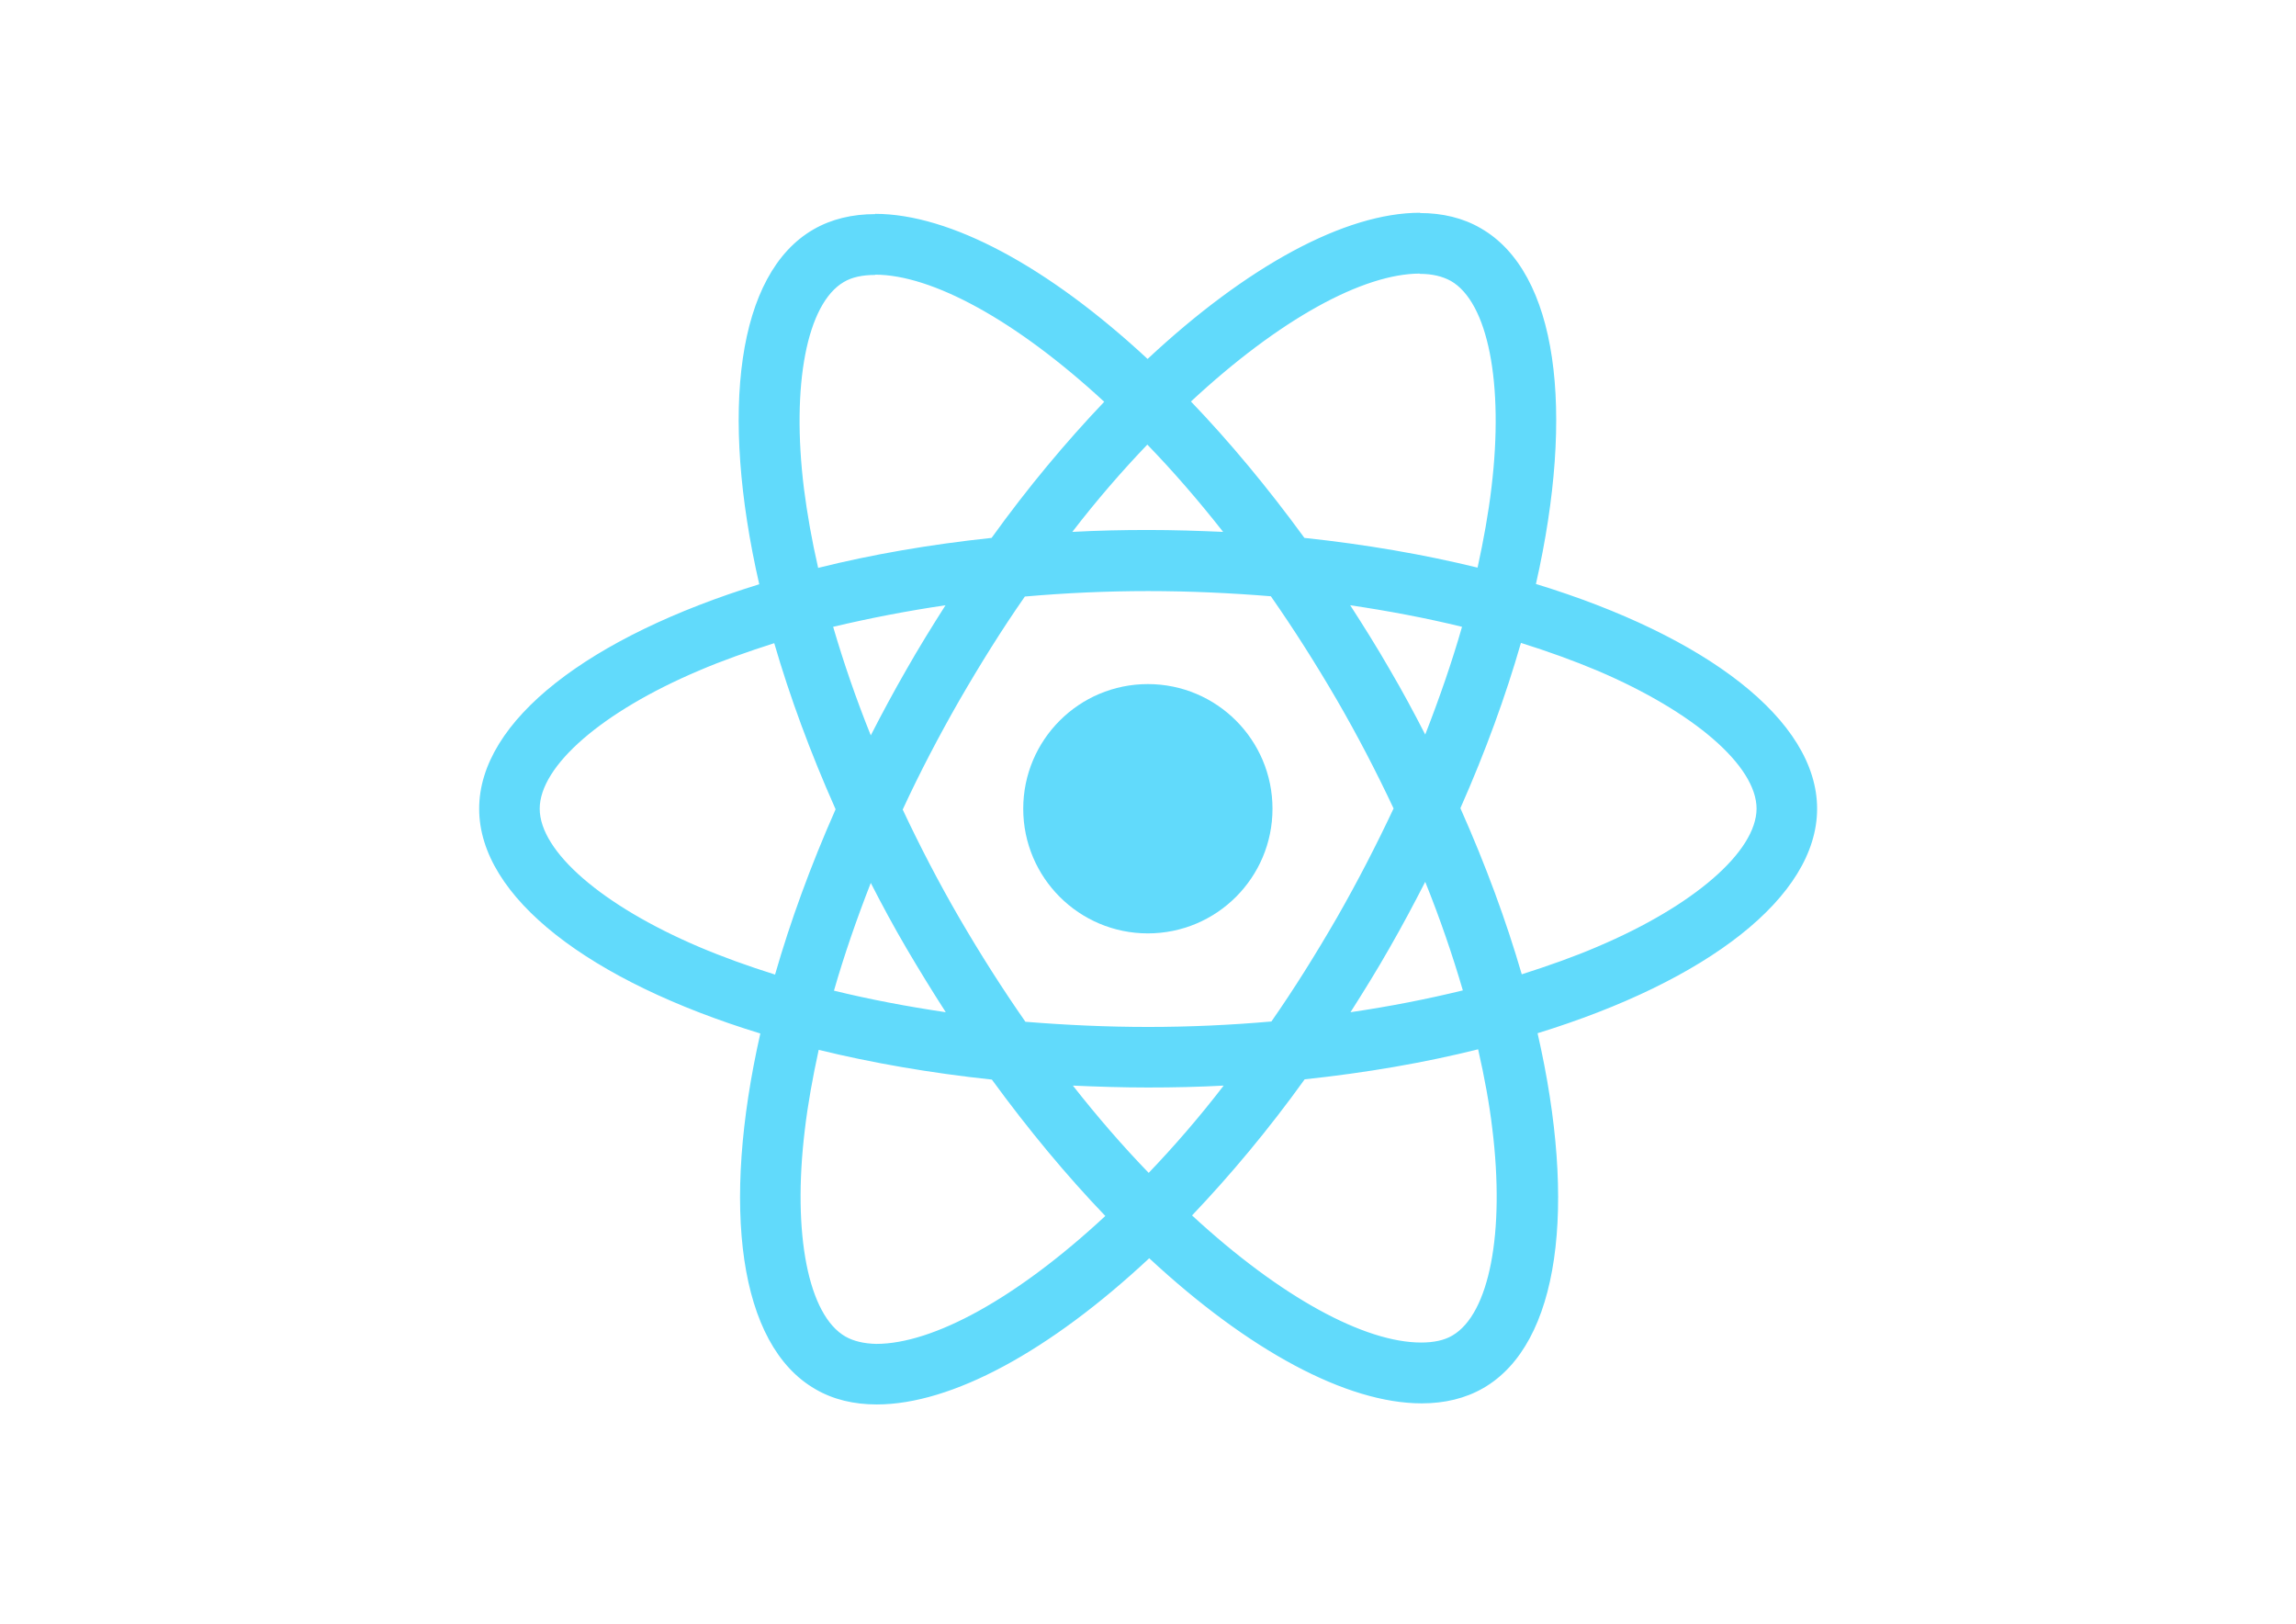
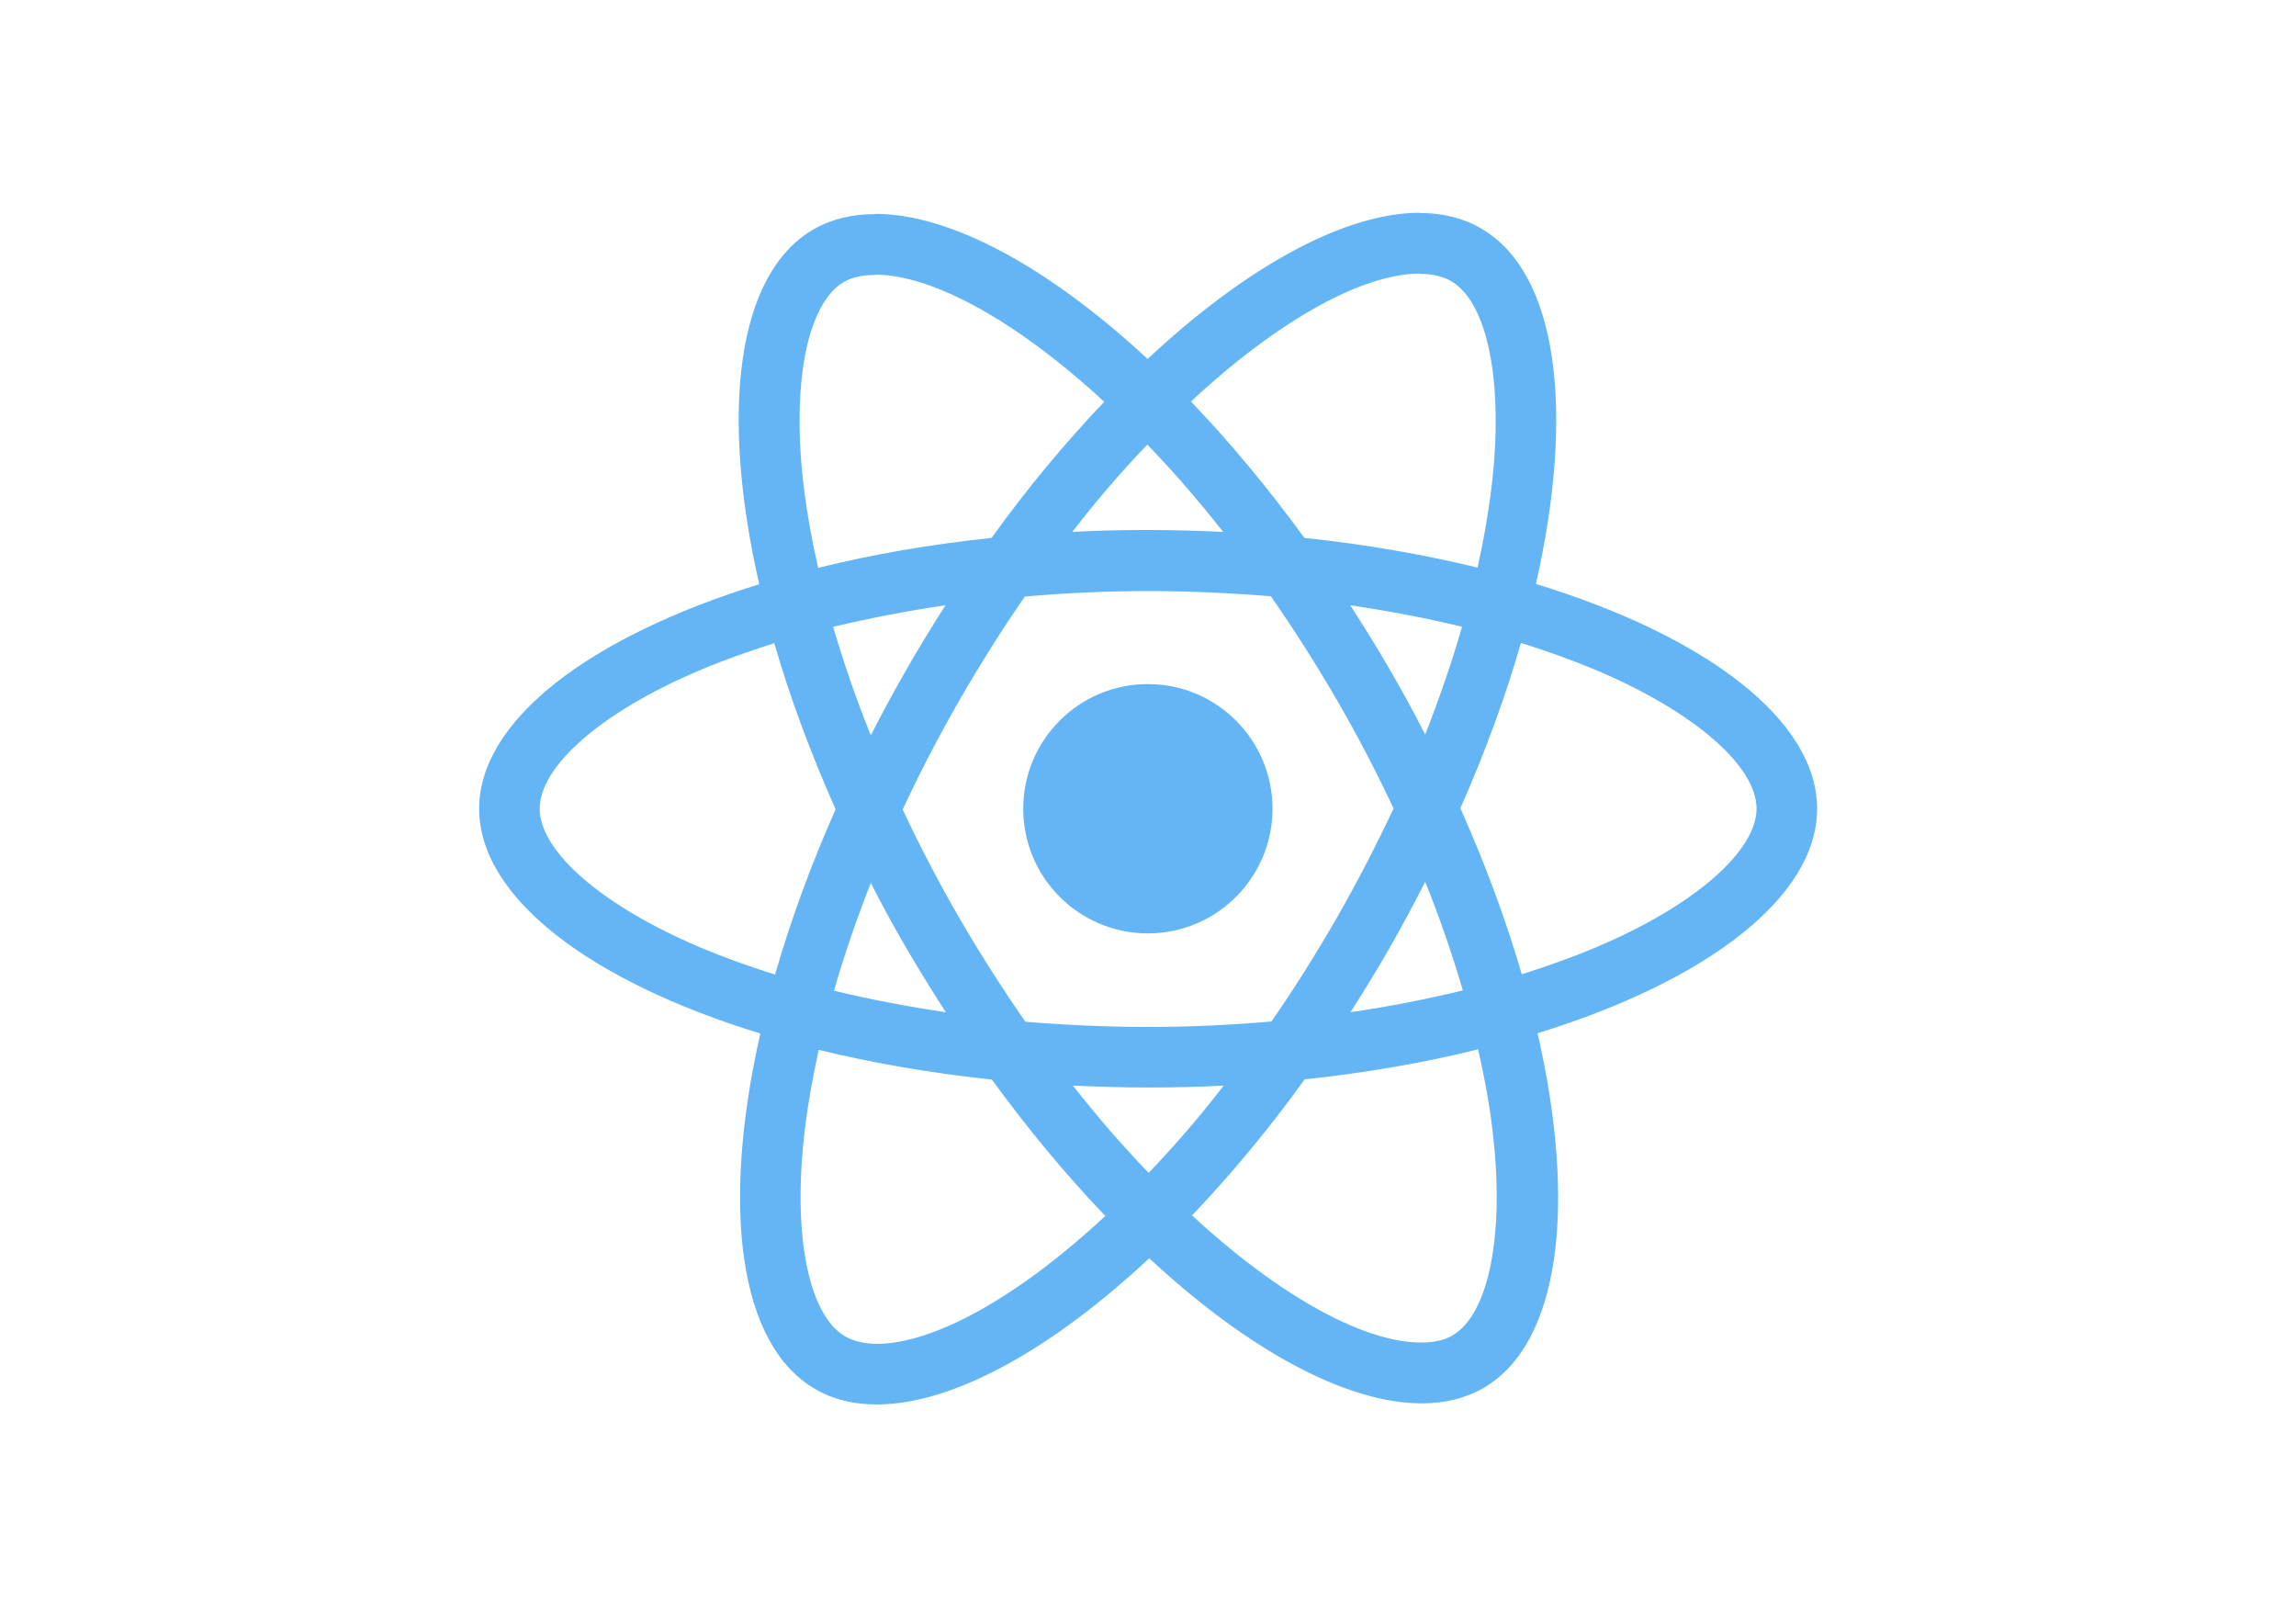
<svg xmlns="http://www.w3.org/2000/svg" viewBox="0 0 841.9 595.3">
-   <g fill="#61DAFB">
+   <g fill="#64B5F6">
    <path d="M666.3 296.5c0-32.5-40.7-63.3-103.1-82.4 14.4-63.6 8-114.2-20.2-130.4-6.5-3.8-14.1-5.6-22.4-5.6v22.3c4.6 0 8.3.9 11.4 2.6 13.6 7.8 19.5 37.5 14.9 75.7-1.1 9.4-2.9 19.3-5.1 29.4-19.6-4.8-41-8.5-63.5-10.9-13.5-18.5-27.5-35.3-41.6-50 32.6-30.3 63.2-46.9 84-46.9V78c-27.5 0-63.5 19.6-99.9 53.6-36.4-33.8-72.4-53.2-99.9-53.2v22.3c20.7 0 51.4 16.5 84 46.6-14 14.7-28 31.4-41.3 49.9-22.6 2.4-44 6.1-63.6 11-2.3-10-4-19.7-5.2-29-4.7-38.2 1.1-67.9 14.6-75.8 3-1.8 6.9-2.6 11.5-2.6V78.5c-8.4 0-16 1.8-22.6 5.6-28.1 16.2-34.4 66.7-19.9 130.1-62.2 19.2-102.7 49.9-102.7 82.3 0 32.5 40.7 63.3 103.1 82.4-14.4 63.6-8 114.2 20.2 130.4 6.5 3.8 14.1 5.6 22.5 5.6 27.5 0 63.5-19.6 99.9-53.6 36.4 33.8 72.4 53.2 99.9 53.2 8.4 0 16-1.8 22.6-5.6 28.1-16.2 34.4-66.7 19.9-130.1 62-19.1 102.5-49.9 102.5-82.3zm-130.2-66.7c-3.7 12.9-8.3 26.2-13.5 39.5-4.1-8-8.4-16-13.1-24-4.6-8-9.5-15.8-14.4-23.4 14.2 2.1 27.9 4.7 41 7.9zm-45.8 106.5c-7.8 13.5-15.8 26.3-24.1 38.2-14.9 1.3-30 2-45.2 2-15.1 0-30.2-.7-45-1.9-8.3-11.9-16.4-24.6-24.2-38-7.6-13.1-14.5-26.4-20.8-39.8 6.2-13.4 13.2-26.8 20.7-39.9 7.8-13.5 15.8-26.3 24.1-38.2 14.9-1.3 30-2 45.2-2 15.1 0 30.2.7 45 1.9 8.3 11.9 16.4 24.6 24.2 38 7.6 13.1 14.5 26.4 20.8 39.8-6.3 13.4-13.2 26.8-20.7 39.9zm32.3-13c5.4 13.4 10 26.8 13.8 39.8-13.1 3.2-26.9 5.9-41.2 8 4.9-7.7 9.8-15.6 14.4-23.7 4.6-8 8.9-16.1 13-24.1zM421.2 430c-9.3-9.6-18.6-20.3-27.8-32 9 .4 18.2.7 27.5.7 9.4 0 18.7-.2 27.8-.7-9 11.7-18.3 22.4-27.5 32zm-74.4-58.9c-14.2-2.1-27.9-4.7-41-7.9 3.7-12.9 8.3-26.2 13.5-39.5 4.1 8 8.4 16 13.1 24 4.7 8 9.5 15.8 14.4 23.4zM420.7 163c9.3 9.6 18.6 20.3 27.8 32-9-.4-18.2-.7-27.5-.7-9.4 0-18.7.2-27.8.7 9-11.7 18.3-22.4 27.5-32zm-74 58.9c-4.9 7.7-9.8 15.6-14.4 23.7-4.6 8-8.9 16-13 24-5.4-13.4-10-26.8-13.8-39.8 13.1-3.1 26.9-5.8 41.2-7.9zm-90.5 125.2c-35.4-15.1-58.3-34.9-58.3-50.6 0-15.7 22.9-35.6 58.3-50.6 8.6-3.7 18-7 27.7-10.1 5.7 19.6 13.2 40 22.5 60.9-9.2 20.8-16.6 41.1-22.2 60.6-9.9-3.1-19.3-6.5-28-10.2zM310 490c-13.6-7.8-19.5-37.5-14.9-75.7 1.1-9.4 2.9-19.3 5.1-29.4 19.6 4.8 41 8.5 63.5 10.9 13.5 18.5 27.5 35.3 41.6 50-32.6 30.3-63.2 46.9-84 46.9-4.5-.1-8.3-1-11.3-2.7zm237.2-76.2c4.7 38.2-1.1 67.9-14.6 75.8-3 1.8-6.9 2.6-11.5 2.6-20.7 0-51.4-16.5-84-46.6 14-14.7 28-31.4 41.3-49.9 22.6-2.4 44-6.1 63.6-11 2.3 10.1 4.1 19.8 5.2 29.1zm38.5-66.7c-8.6 3.7-18 7-27.7 10.1-5.7-19.6-13.2-40-22.5-60.9 9.2-20.8 16.6-41.1 22.2-60.6 9.9 3.1 19.3 6.5 28.1 10.2 35.4 15.1 58.3 34.9 58.3 50.6-.1 15.7-23 35.6-58.4 50.6zM320.8 78.4z" />
    <circle cx="420.9" cy="296.5" r="45.7" />
    <path d="M520.5 78.1z" />
  </g>
</svg>
